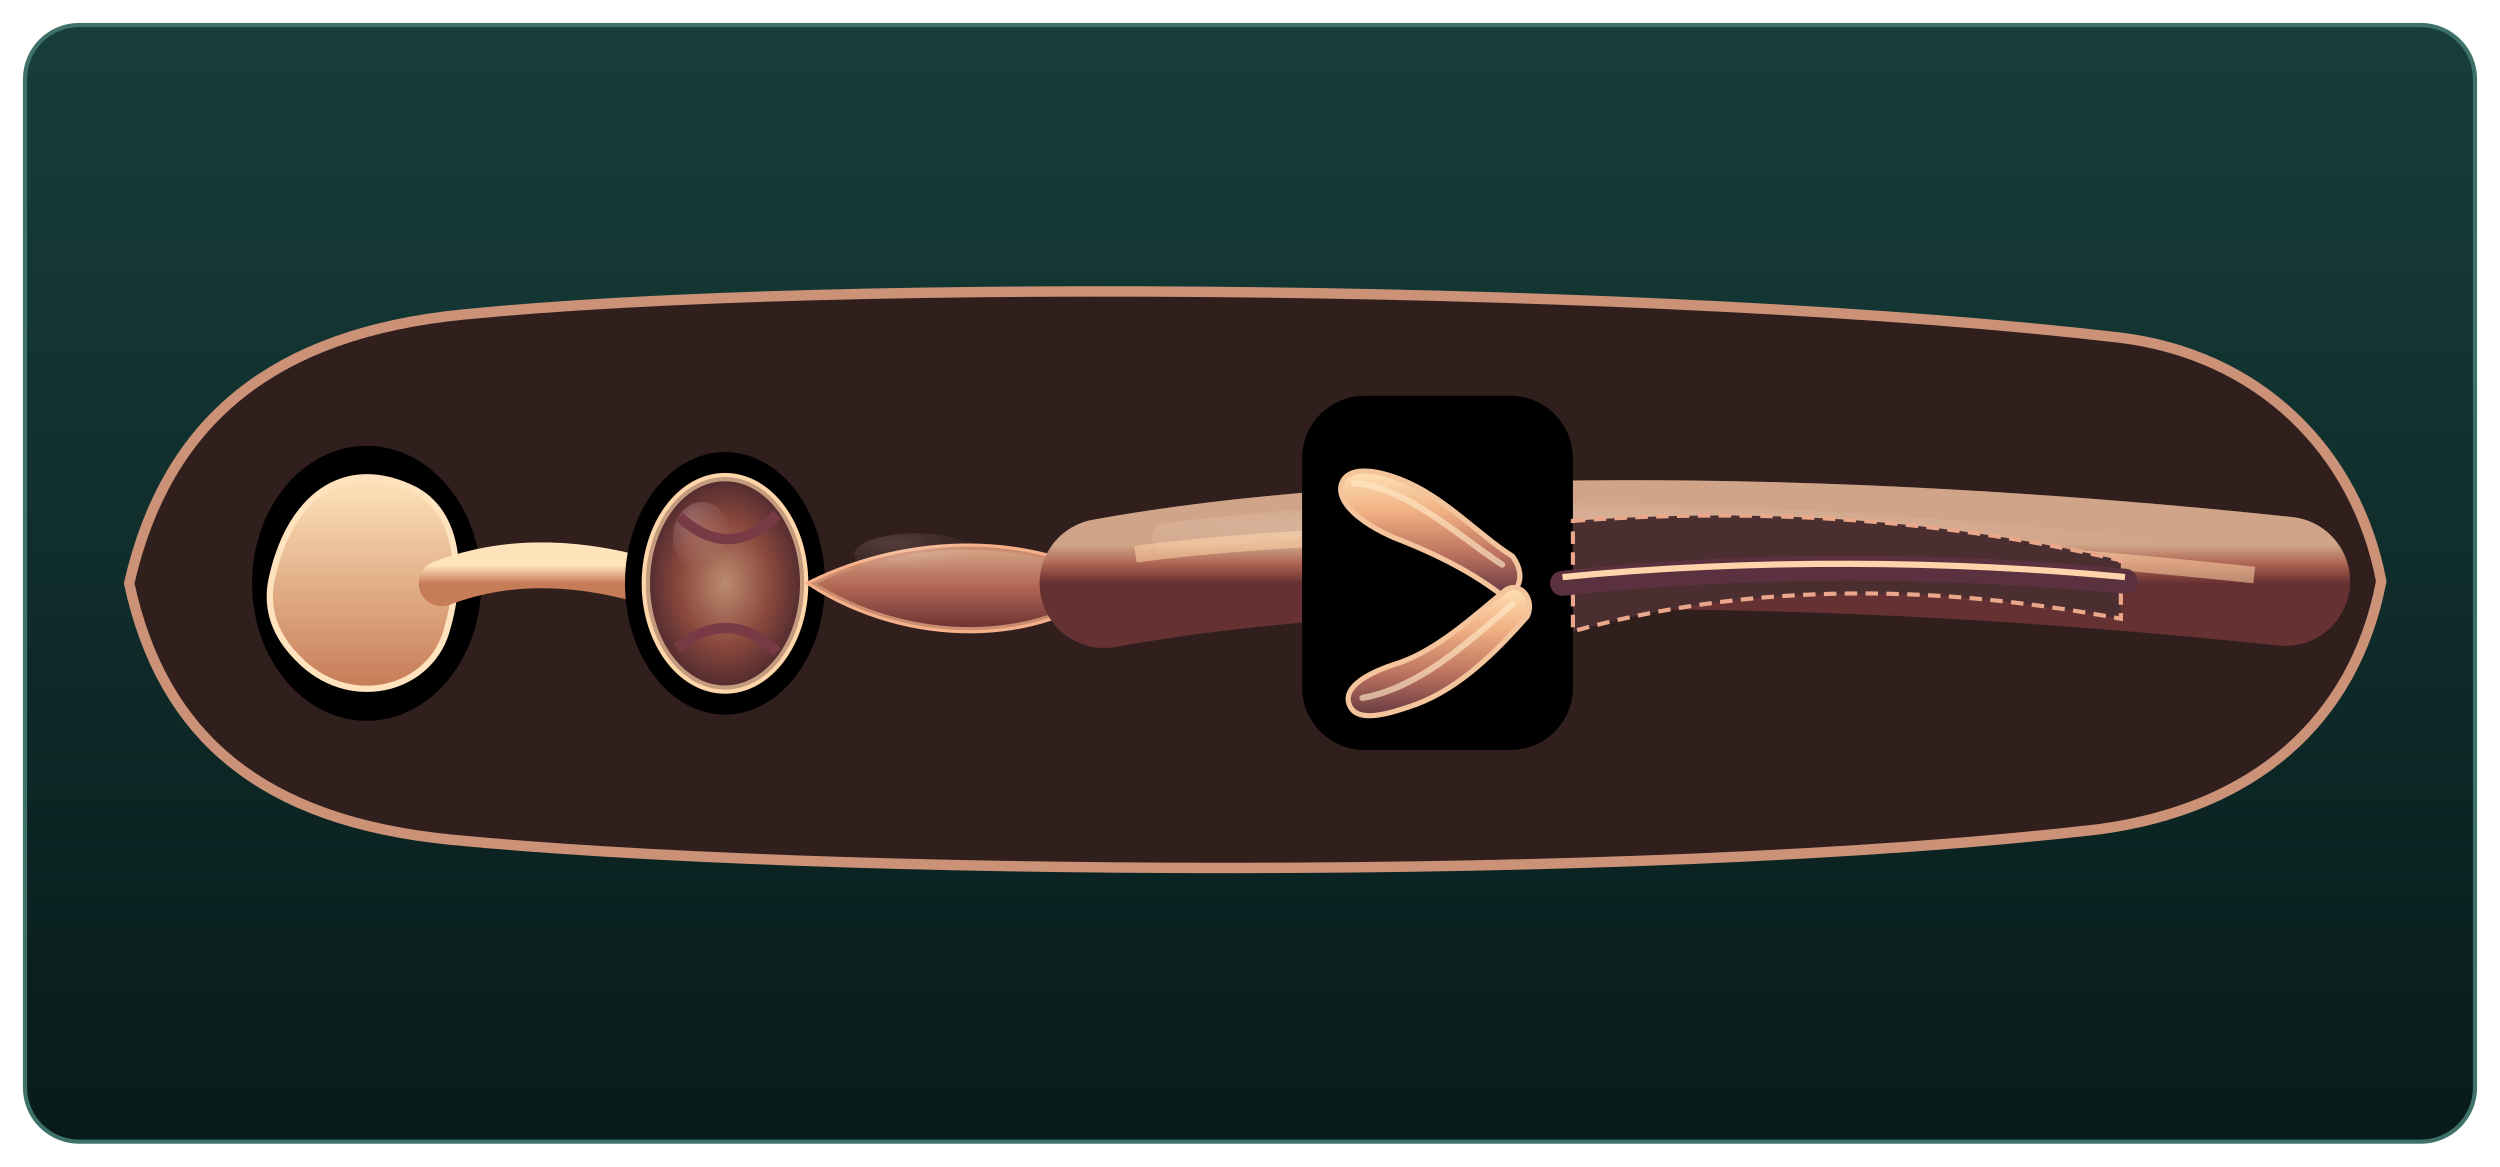
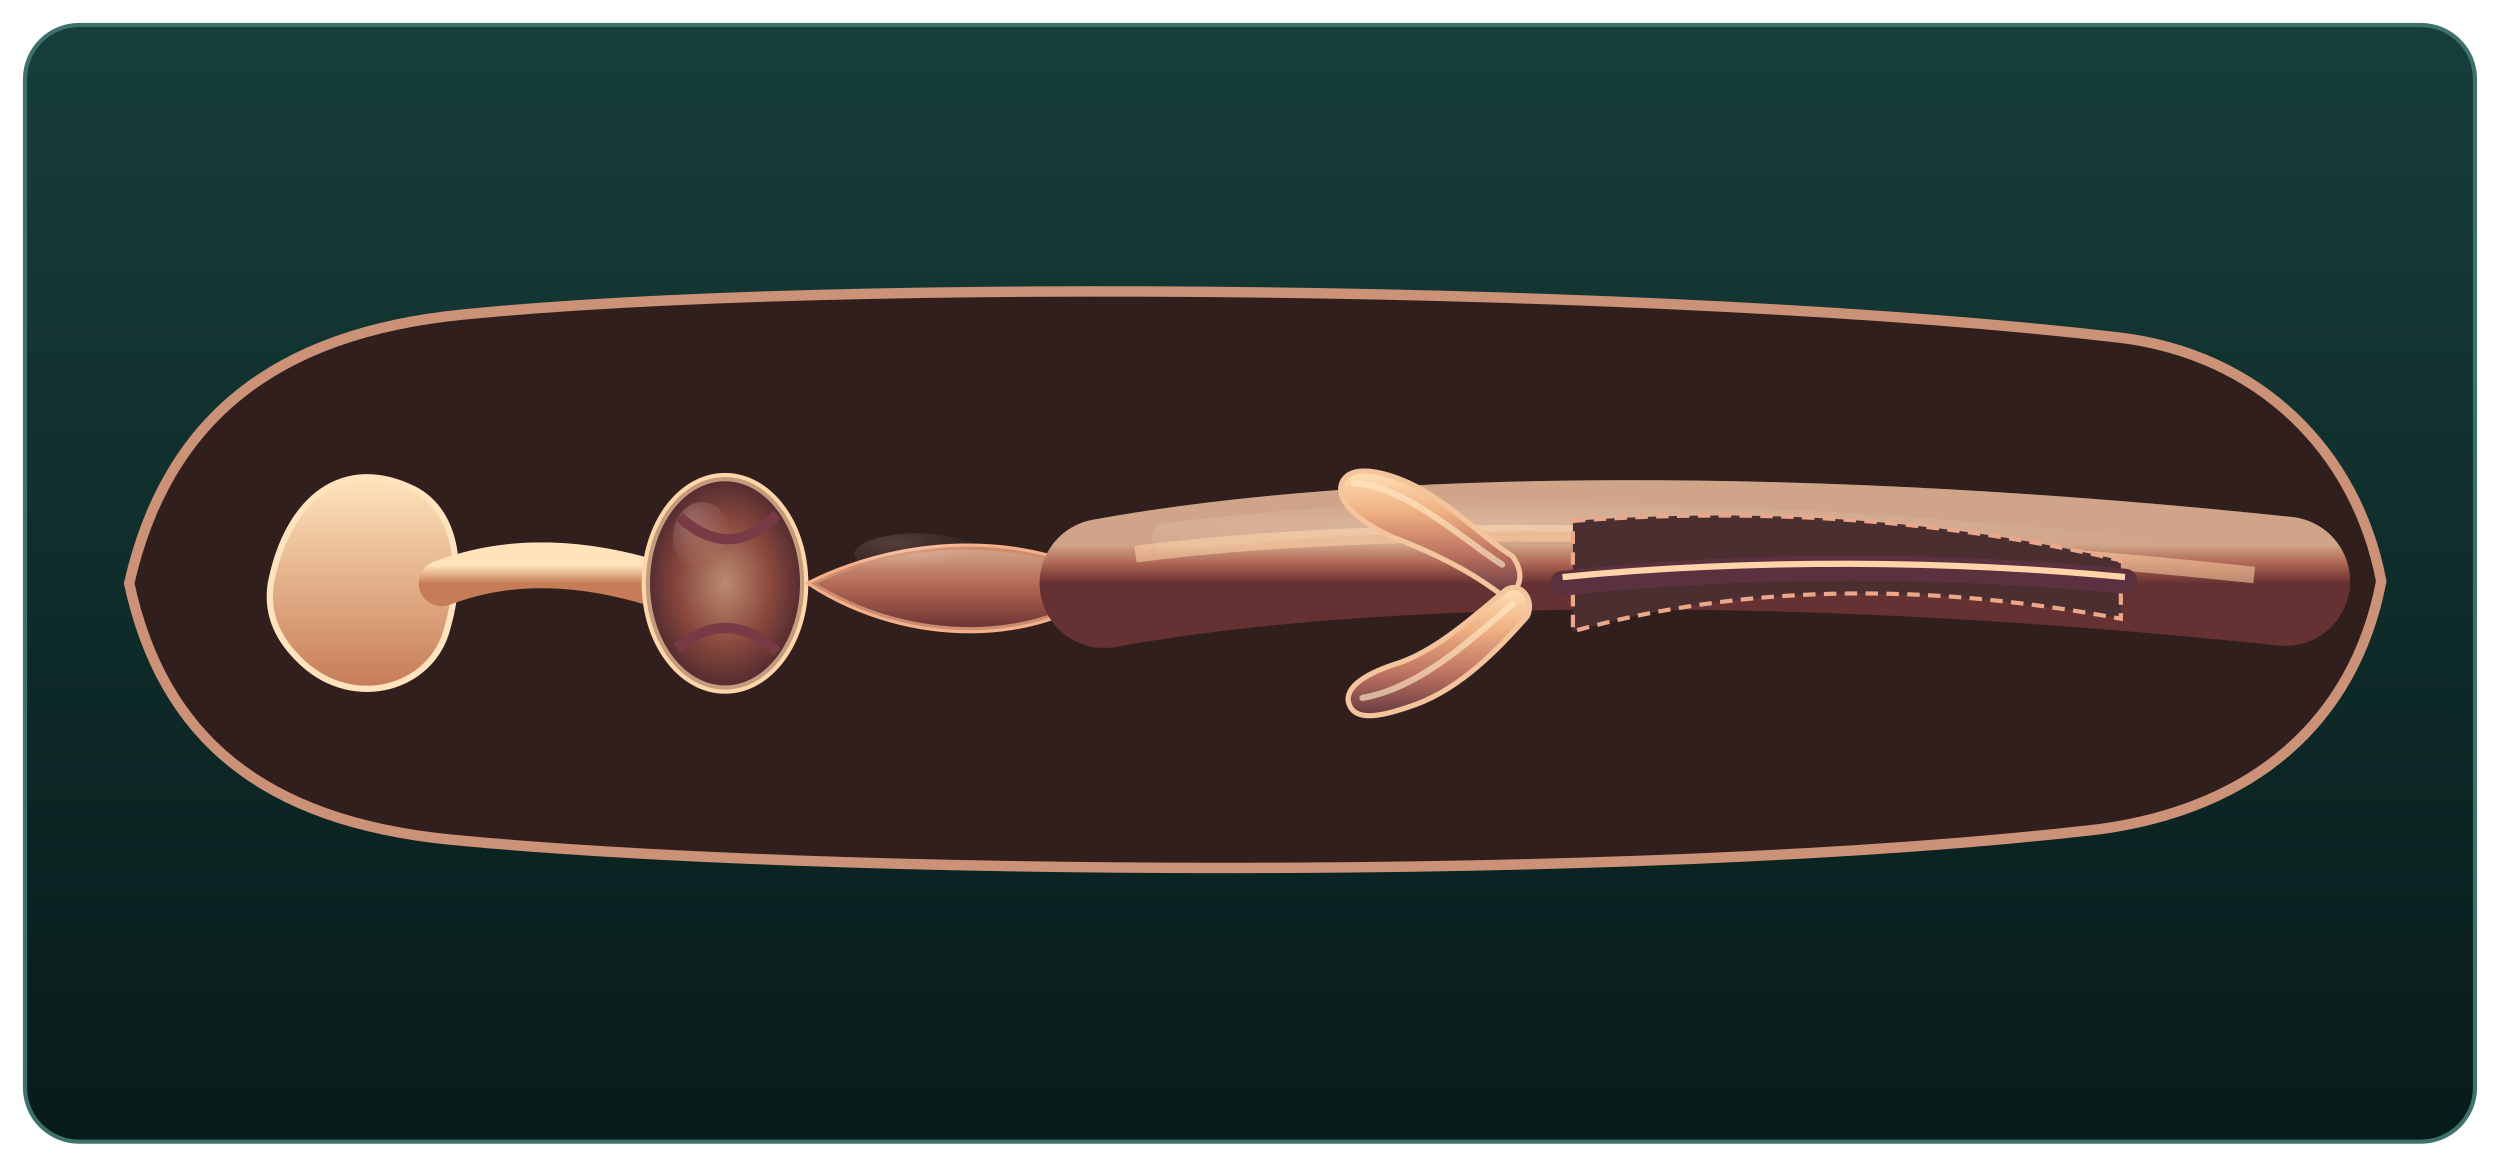
<svg xmlns="http://www.w3.org/2000/svg" viewBox="0 0 1200 560" preserveAspectRatio="xMidYMid meet">
+   <style>.hit{display:none}.target-ring,.selection-ring{display:none}</style>
  <defs>
    <linearGradient id="trayGrad" x1="0" y1="0" x2="0" y2="1">
      <stop stop-color="#173e3b" />
      <stop offset="1" stop-color="#071b1a" />
    </linearGradient>
    <linearGradient id="skinGrad" x1="0" y1="0" x2="0" y2="1">
      <stop stop-color="#b87f69" />
      <stop offset=".42" stop-color="#8b5b4b" />
      <stop offset="1" stop-color="#593c35" />
    </linearGradient>
    <linearGradient id="gutGrad" x1="0" y1="0" x2="0" y2="1">
      <stop stop-color="#ffd0aa" />
      <stop offset=".5" stop-color="#d37e66" />
      <stop offset="1" stop-color="#7e3d3f" />
    </linearGradient>
    <linearGradient id="gutLight" x1="0" y1="0" x2="0" y2="1">
      <stop stop-color="#ffe4bb" />
      <stop offset="1" stop-color="#c67c57" />
    </linearGradient>
    <radialGradient id="gizzardGrad">
      <stop stop-color="#f4c099" />
      <stop offset=".58" stop-color="#b36454" />
      <stop offset="1" stop-color="#683940" />
    </radialGradient>
    <linearGradient id="vesselGrad" x1="0" y1="0" x2="1" y2="0">
      <stop stop-color="#8e1e34" />
      <stop offset=".45" stop-color="#ff6670" />
      <stop offset="1" stop-color="#8e1e34" />
    </linearGradient>
    <radialGradient id="reproGrad">
      <stop stop-color="#f3c8ff" />
      <stop offset=".7" stop-color="#a958c6" />
      <stop offset="1" stop-color="#54295f" />
    </radialGradient>
    <filter id="soft">
      <feGaussianBlur stdDeviation="5" />
    </filter>
    <marker id="arrowRed" markerWidth="8" markerHeight="8" refX="6" refY="3" orient="auto">
      <path d="M0 0L6 3L0 6Z" fill="#ff8991" />
    </marker>
    <marker id="arrowBlue" markerWidth="8" markerHeight="8" refX="6" refY="3" orient="auto">
      <path d="M0 0L6 3L0 6Z" fill="#7bd8ff" />
    </marker>
    <filter id="organicTexture" x="-20%" y="-20%" width="140%" height="140%">
      <feTurbulence type="fractalNoise" baseFrequency="0.012 0.09" numOctaves="4" seed="7" result="grain" />
      <feColorMatrix in="grain" type="matrix" values="0 0 0 0 0  0 0 0 0 0  0 0 0 0 0  0.85 0.85 0.85 0 0" result="grainAlpha" />
      <feComposite in="grainAlpha" in2="SourceGraphic" operator="in" />
    </filter>
    <filter id="fineGrain" x="-20%" y="-20%" width="140%" height="140%">
      <feTurbulence type="fractalNoise" baseFrequency="0.35" numOctaves="2" seed="3" result="fine" />
      <feColorMatrix in="fine" type="matrix" values="0 0 0 0 0  0 0 0 0 0  0 0 0 0 0  0.5 0.5 0.5 0 0" result="fineAlpha" />
      <feComposite in="fineAlpha" in2="SourceGraphic" operator="in" />
    </filter>
    <radialGradient id="glossHi" cx="34%" cy="20%" r="60%">
      <stop offset="0" stop-color="#fff" stop-opacity=".55" />
      <stop offset=".45" stop-color="#fff" stop-opacity=".1" />
      <stop offset="1" stop-color="#fff" stop-opacity="0" />
    </radialGradient>
    <radialGradient id="glossHiSmall" cx="30%" cy="22%" r="70%">
      <stop offset="0" stop-color="#fff" stop-opacity=".7" />
      <stop offset="1" stop-color="#fff" stop-opacity="0" />
    </radialGradient>
    <linearGradient id="skinGrad2" x1="0" y1="0" x2="0" y2="1">
      <stop stop-color="#c68a70" offset="0" />
      <stop offset=".18" stop-color="#a8664f" />
      <stop offset=".5" stop-color="#7d4438" />
      <stop offset=".78" stop-color="#5a352f" />
      <stop offset="1" stop-color="#3c211f" />
    </linearGradient>
    <radialGradient id="fleshGlow" cx="50%" cy="35%" r="65%">
      <stop offset="0" stop-color="#ffe0c8" stop-opacity=".5" />
      <stop offset="1" stop-color="#ffe0c8" stop-opacity="0" />
    </radialGradient>
    <clipPath id="externalClip">
      <path d="M65 280 C88 227 136 190 220 186 C470 180 841 183 1050 208 C1112 217 1140 245 1145 280 C1138 324 1095 350 1044 358 C784 384 420 377 218 374 C133 371 87 330 65 280 Z" />
    </clipPath>
    <linearGradient id="caecumPolish" x1="0" y1="0" x2="0" y2="1">
      <stop offset="0" stop-color="#ffe1b5" />
      <stop offset="0.33" stop-color="#efb082" />
      <stop offset="0.68" stop-color="#bb715f" />
      <stop offset="1" stop-color="#663940" />
    </linearGradient>
    <linearGradient id="nervePolish" x1="0" y1="0" x2="0" y2="1">
      <stop offset="0" stop-color="#fff3c1" />
      <stop offset="0.28" stop-color="#ffe179" />
      <stop offset="0.65" stop-color="#d8a43a" />
      <stop offset="1" stop-color="#805424" />
    </linearGradient>
    <linearGradient id="epidermisPolish" x1="0" y1="0" x2="0" y2="1">
      <stop offset="0" stop-color="#f8ccad" />
      <stop offset="0.4" stop-color="#d99c80" />
      <stop offset="1" stop-color="#8f594f" />
    </linearGradient>
    <linearGradient id="skinDepthPolish" x1="0" y1="0" x2="0" y2="1">
      <stop offset="0" stop-color="#b77d6c" />
      <stop offset="0.55" stop-color="#734e48" />
      <stop offset="1" stop-color="#382e32" />
    </linearGradient>
    <linearGradient id="mucusPolish" x1="0" y1="0" x2="0" y2="1">
      <stop offset="0" stop-color="#e6fcff" />
      <stop offset="0.28" stop-color="#ade4e5" />
      <stop offset="1" stop-color="#487f89" />
    </linearGradient>
    <radialGradient id="ganglionPolish" cx=".33" cy=".22" r=".85">
      <stop offset="0" stop-color="#fff8d2" />
      <stop offset="0.38" stop-color="#f7d565" />
      <stop offset="1" stop-color="#957026" />
    </radialGradient>
    <marker id="arrowGasIn" markerWidth="12" markerHeight="12" refX="10" refY="6" orient="auto" markerUnits="userSpaceOnUse">
      <path d="M0 0L12 6L0 12Z" fill="#85e2ff" />
    </marker>
    <marker id="arrowGasOut" markerWidth="12" markerHeight="12" refX="10" refY="6" orient="auto" markerUnits="userSpaceOnUse">
      <path d="M0 0L12 6L0 12Z" fill="#ffb0b7" />
    </marker>
  </defs>
  <rect x="12" y="12" width="1176" height="536" rx="26" fill="url(#trayGrad)" stroke="#3e716a" stroke-width="2" />
  <path id="bodyBase" d="M62 280C80 201 132 160 222 151C402 133 802 137 1017 162C1084 170 1131 216 1143 279C1130 347 1081 388 1008 398C785 424 389 420 216 403C126 394 78 354 62 280Z" fill="#311f1e" stroke="#cb9278" stroke-width="5" />
  <g id="layer-digestive" class="layer">
    <g class="svg-structure" data-structure="pharynx">
      <ellipse class="hit" cx="176" cy="280" rx="55" ry="66" />
      <path d="M130 280C138 239 165 218 199 235C218 245 224 271 214 304C205 332 167 341 143 316C132 305 128 293 130 280Z" fill="url(#gutLight)" stroke="#ffe2be" stroke-width="3" />
    </g>
    <g class="svg-structure" data-structure="oesophagus">
      <path class="hit" d="M212 280C246 267 281 270 314 280" fill="none" stroke="transparent" stroke-width="45" />
      <path d="M212 280C246 267 281 270 314 280" fill="none" stroke="url(#gutLight)" stroke-width="22" stroke-linecap="round" />
    </g>
    <g class="svg-structure" data-structure="gizzard">
      <ellipse class="hit" cx="348" cy="280" rx="48" ry="63" />
      <ellipse cx="348" cy="280" rx="38" ry="51" fill="url(#gizzardGrad)" stroke="#ffd5aa" stroke-width="4" />
      <ellipse cx="348" cy="280" rx="38" ry="51" fill="#3a1418" opacity=".3" style="mix-blend-mode:multiply;pointer-events:none" class="texture-overlay" />
      <ellipse cx="337" cy="258" rx="14" ry="17" fill="url(#glossHiSmall)" style="mix-blend-mode:soft-light;pointer-events:none" />
      <path d="M326 248Q350 270 373 247M325 311Q350 291 373 313" fill="none" stroke="#783b45" stroke-width="5" />
    </g>
    <g class="svg-structure" data-structure="stomach">
      <path class="hit" d="M389 280C438 256 495 257 534 280C500 309 437 311 389 280Z" />
      <path d="M389 280C438 256 495 257 534 280C500 309 437 311 389 280Z" fill="url(#gutGrad)" stroke="#f5b08a" stroke-width="3" />
      <path d="M389 280C438 256 495 257 534 280C500 309 437 311 389 280Z" fill="#3a1418" opacity=".22" style="mix-blend-mode:multiply;pointer-events:none" class="texture-overlay" />
      <ellipse cx="440" cy="266" rx="30" ry="10" fill="url(#glossHiSmall)" opacity=".8" style="mix-blend-mode:soft-light;pointer-events:none" />
    </g>
    <g class="svg-structure" data-structure="intestine">
      <path class="hit" d="M530 280C661 256 869 255 1097 279" fill="none" stroke="transparent" stroke-width="82" />
      <path d="M530 280C661 256 869 255 1097 279" fill="none" stroke="url(#gutGrad)" stroke-width="62" stroke-linecap="round" />
      <path d="M530 280C661 256 869 255 1097 279" fill="none" stroke="#2a0f12" stroke-width="62" stroke-linecap="round" opacity=".22" style="mix-blend-mode:multiply;pointer-events:none" class="texture-overlay" />
      <path d="M545 266C683 248 892 256 1082 276" fill="none" stroke="#ffd1a5" stroke-width="8" opacity=".55" />
      <path d="M560 258C700 240 880 248 1075 270" fill="none" stroke="url(#glossHiSmall)" stroke-width="14" stroke-linecap="round" opacity=".6" style="mix-blend-mode:soft-light;pointer-events:none" />
    </g>
    <g class="svg-structure" data-structure="intestinal-caeca">
      <rect class="hit" x="625" y="190" width="130" height="170" rx="30" />
      <path d="M726 267 C710 257 693 238 672 230 C659 225 647 224 644 232 C641 241 653 251 669 258 C687 265 704 273 720 285 C727 287 734 278 726 267 Z" fill="url(#caecumPolish)" stroke="#f4c49d" stroke-width="2.5" stroke-linejoin="round" />
      <path d="M723 283 C707 296 689 313 669 319 C654 324 644 331 648 339 C652 347 666 343 680 338 C701 330 718 313 733 296 C737 288 730 279 723 283 Z" fill="url(#caecumPolish)" stroke="#f4c49d" stroke-width="2.5" stroke-linejoin="round" />
      <path d="M650 232 C674 233 701 258 721 271" fill="none" stroke="#ffe6c4" stroke-width="3" stroke-linecap="round" opacity=".66" pointer-events="none" class="surface-detail" />
      <path d="M654 335 C682 330 706 307 726 290" fill="none" stroke="#ffe6c4" stroke-width="3" stroke-linecap="round" opacity=".66" pointer-events="none" class="surface-detail" />
    </g>
    <g class="svg-structure" data-structure="typhlosole">
      <path class="hit" d="M750 280C840 270 938 271 1020 279" fill="none" stroke="transparent" stroke-width="32" />
      <path d="M755 250 Q894 240 1018 269 L1018 297 Q874 270 755 303 Z" fill="#4b2e30" stroke="#eaa78a" stroke-width="2" stroke-dasharray="6 4" />
      <path d="M750 280C840 270 938 271 1020 279" fill="none" stroke="#5c313f" stroke-width="12" stroke-linecap="round" />
      <path d="M750 277C840 268 938 269 1020 277" fill="none" stroke="#ffd4aa" stroke-width="3" />
    </g>
  </g>
</svg>
